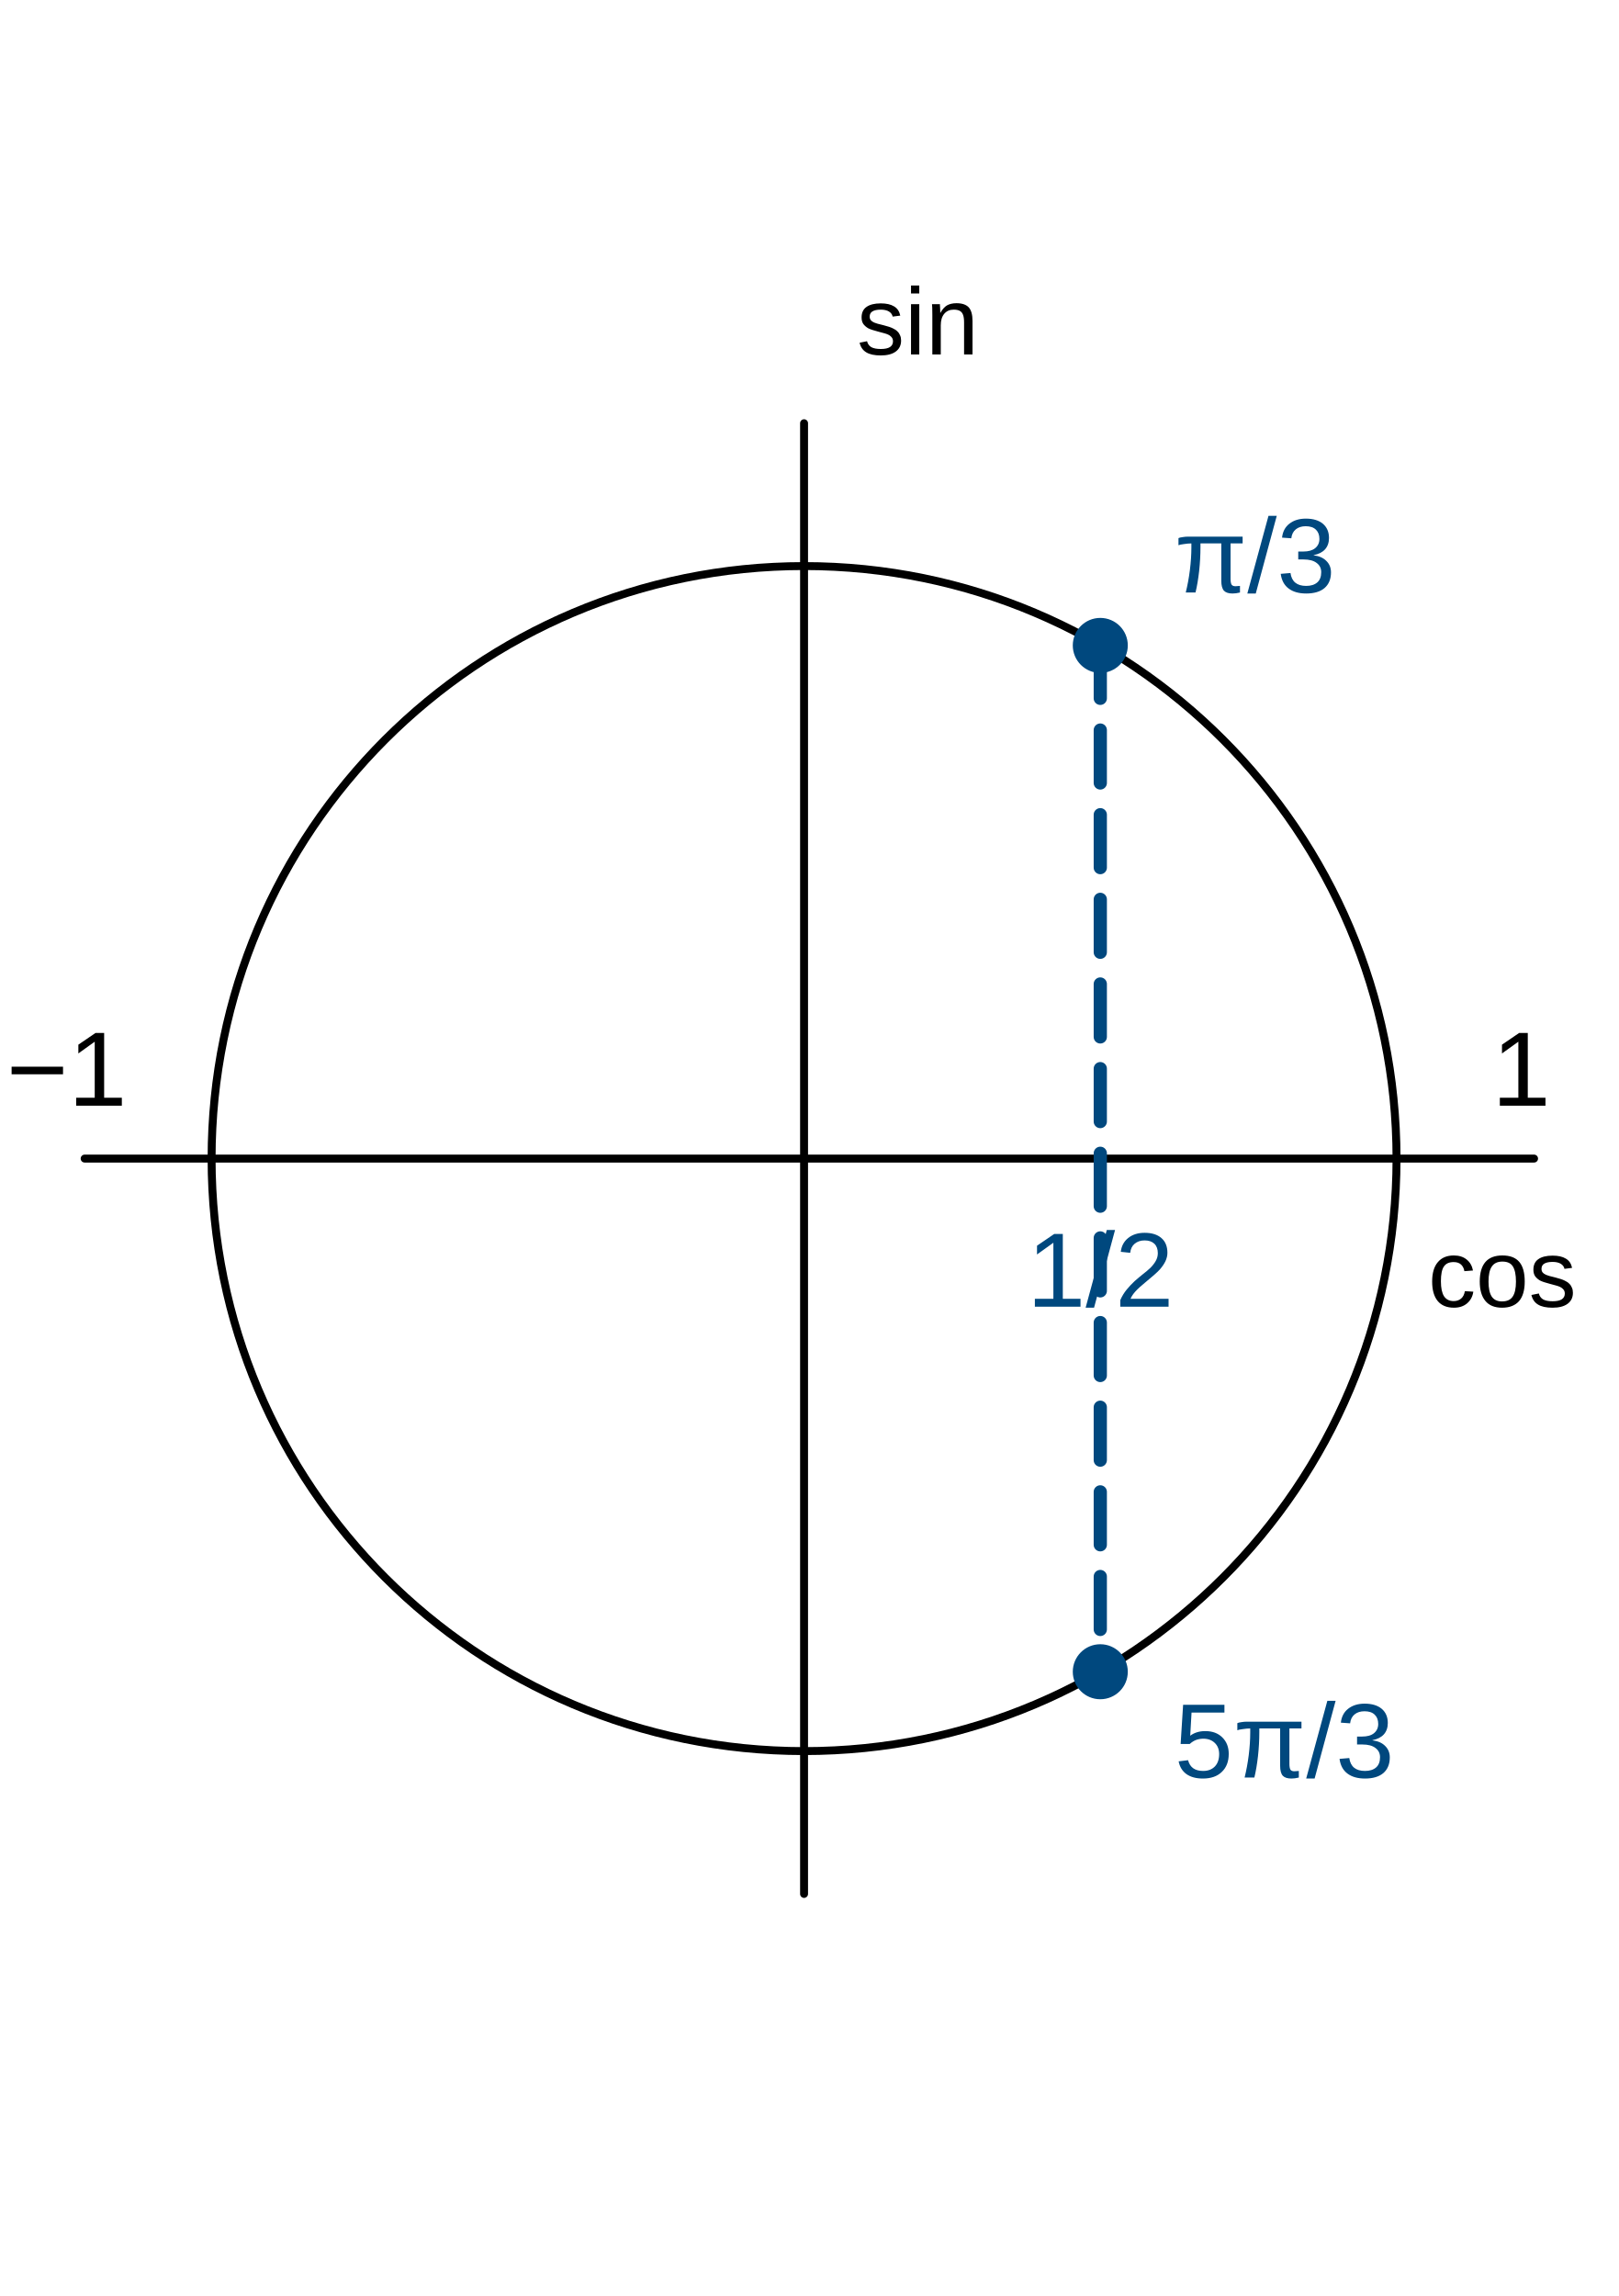
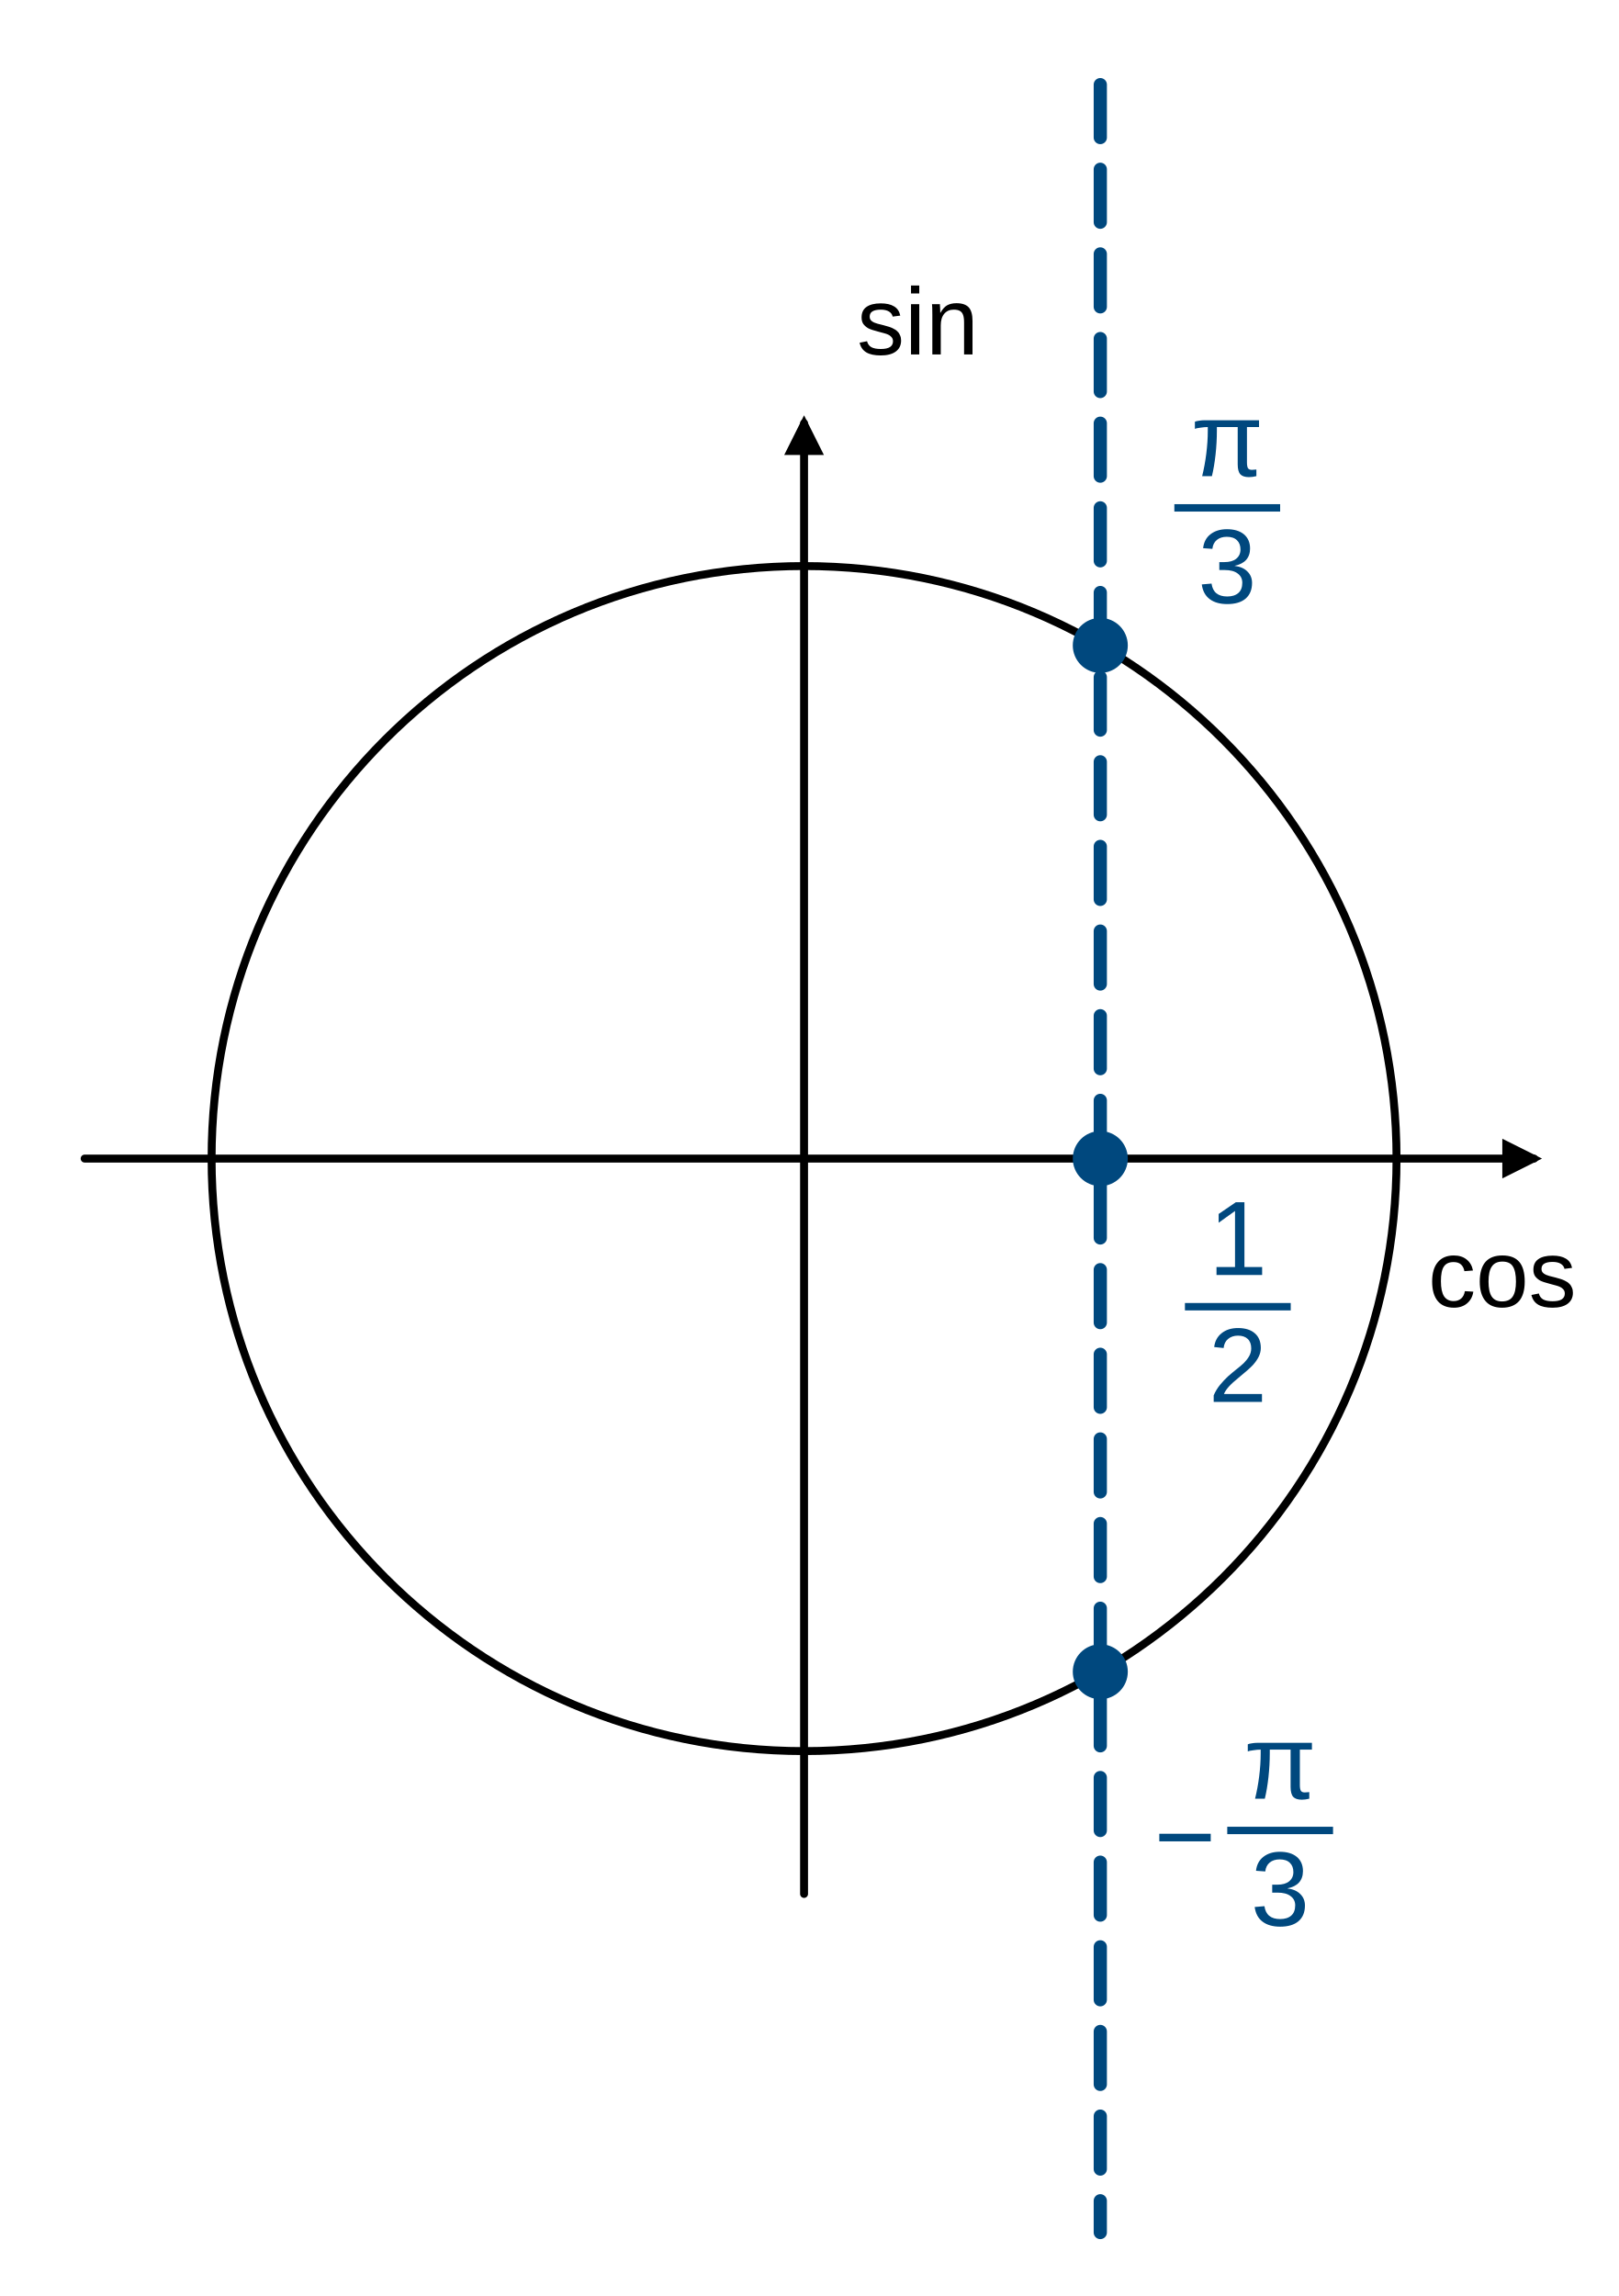
<svg xmlns="http://www.w3.org/2000/svg" width="153" height="217" viewBox="0 0 153 217" role="img" aria-labelledby="title desc">
+   <defs>
+     <marker id="axis-arrow" markerWidth="5" markerHeight="5" refX="4" refY="2.5" orient="auto">
+       <path d="M0,0 L5,2.5 L0,5 Z" fill="#000000" />
+     </marker>
+   </defs>
  <circle cx="76.0" cy="109.5" r="56.0" fill="none" stroke="#000000" stroke-width="0.75" stroke-linecap="round" stroke-linejoin="round" stroke-miterlimit="8" />
-   <line x1="8" y1="109.5" x2="145" y2="109.5" fill="none" stroke="#000000" stroke-width="0.75" stroke-linecap="round" stroke-linejoin="round" stroke-miterlimit="8" />
-   <line x1="76.0" y1="40" x2="76.0" y2="179" fill="none" stroke="#000000" stroke-width="0.75" stroke-linecap="round" stroke-linejoin="round" stroke-miterlimit="8" />
-   <line x1="104" y1="61" x2="104" y2="158" fill="none" stroke="#00487E" stroke-width="1.25" stroke-linecap="round" stroke-linejoin="round" stroke-miterlimit="8" stroke-dasharray="5,3" />
+   <line x1="8" y1="109.5" x2="145" y2="109.5" fill="none" stroke="#000000" stroke-width="0.75" stroke-linecap="round" stroke-linejoin="round" stroke-miterlimit="8" marker-end="url(#axis-arrow)" />
+   <line x1="76.0" y1="179" x2="76.0" y2="40" fill="none" stroke="#000000" stroke-width="0.75" stroke-linecap="round" stroke-linejoin="round" stroke-miterlimit="8" marker-end="url(#axis-arrow)" />
+   <line x1="104" y1="8" x2="104" y2="211" fill="none" stroke="#00487E" stroke-width="1.25" stroke-linecap="round" stroke-linejoin="round" stroke-miterlimit="8" stroke-dasharray="5,3" />
  <circle cx="104" cy="61" r="2.6" fill="#00487E" />
  <circle cx="104" cy="158" r="2.6" fill="#00487E" />
-   <text x="104" y="123.5" fill="#00487E" font-family="Liberation Sans, DejaVu Sans, sans-serif" font-size="10" text-anchor="middle">1/2</text>
-   <text x="111" y="56" fill="#00487E" font-family="Liberation Sans, DejaVu Sans, sans-serif" font-size="10" text-anchor="start">π/3</text>
-   <text x="111" y="168" fill="#00487E" font-family="Liberation Sans, DejaVu Sans, sans-serif" font-size="10" text-anchor="start">5π/3</text>
-   <text x="141" y="104.5" fill="#000000" font-family="Liberation Sans, DejaVu Sans, sans-serif" font-size="10" text-anchor="start">1</text>
-   <text x="12" y="104.5" fill="#000000" font-family="Liberation Sans, DejaVu Sans, sans-serif" font-size="10" text-anchor="end">−1</text>
+   <circle cx="104" cy="109.5" r="2.6" fill="#00487E" />
+   <g data-angle="1/2" fill="#00487E" font-family="Liberation Sans, DejaVu Sans, sans-serif" font-size="10">
+     <text x="117" y="120.5" text-anchor="middle">1</text>
+     <line x1="112" y1="123.5" x2="122" y2="123.5" stroke="#00487E" stroke-width="0.7" />
+     <text x="117" y="132.5" text-anchor="middle">2</text>
+   </g>
+   <g data-angle="π/3" fill="#00487E" font-family="Liberation Sans, DejaVu Sans, sans-serif" font-size="10">
+     <text x="116" y="45" text-anchor="middle">π</text>
+     <line x1="111" y1="48" x2="121" y2="48" stroke="#00487E" stroke-width="0.7" />
+     <text x="116" y="57" text-anchor="middle">3</text>
+   </g>
+   <g data-angle="−π/3" fill="#00487E" font-family="Liberation Sans, DejaVu Sans, sans-serif" font-size="10">
+     <text x="112" y="177" text-anchor="middle">−</text>
+     <text x="121" y="170" text-anchor="middle">π</text>
+     <line x1="116" y1="173" x2="126" y2="173" stroke="#00487E" stroke-width="0.7" />
+     <text x="121" y="182" text-anchor="middle">3</text>
+   </g>
  <text x="149" y="123.5" fill="#000000" font-family="Liberation Sans, DejaVu Sans, sans-serif" font-size="9" text-anchor="end">cos</text>
  <text x="81" y="33.5" fill="#000000" font-family="Liberation Sans, DejaVu Sans, sans-serif" font-size="9" text-anchor="start">sin</text>
</svg>
